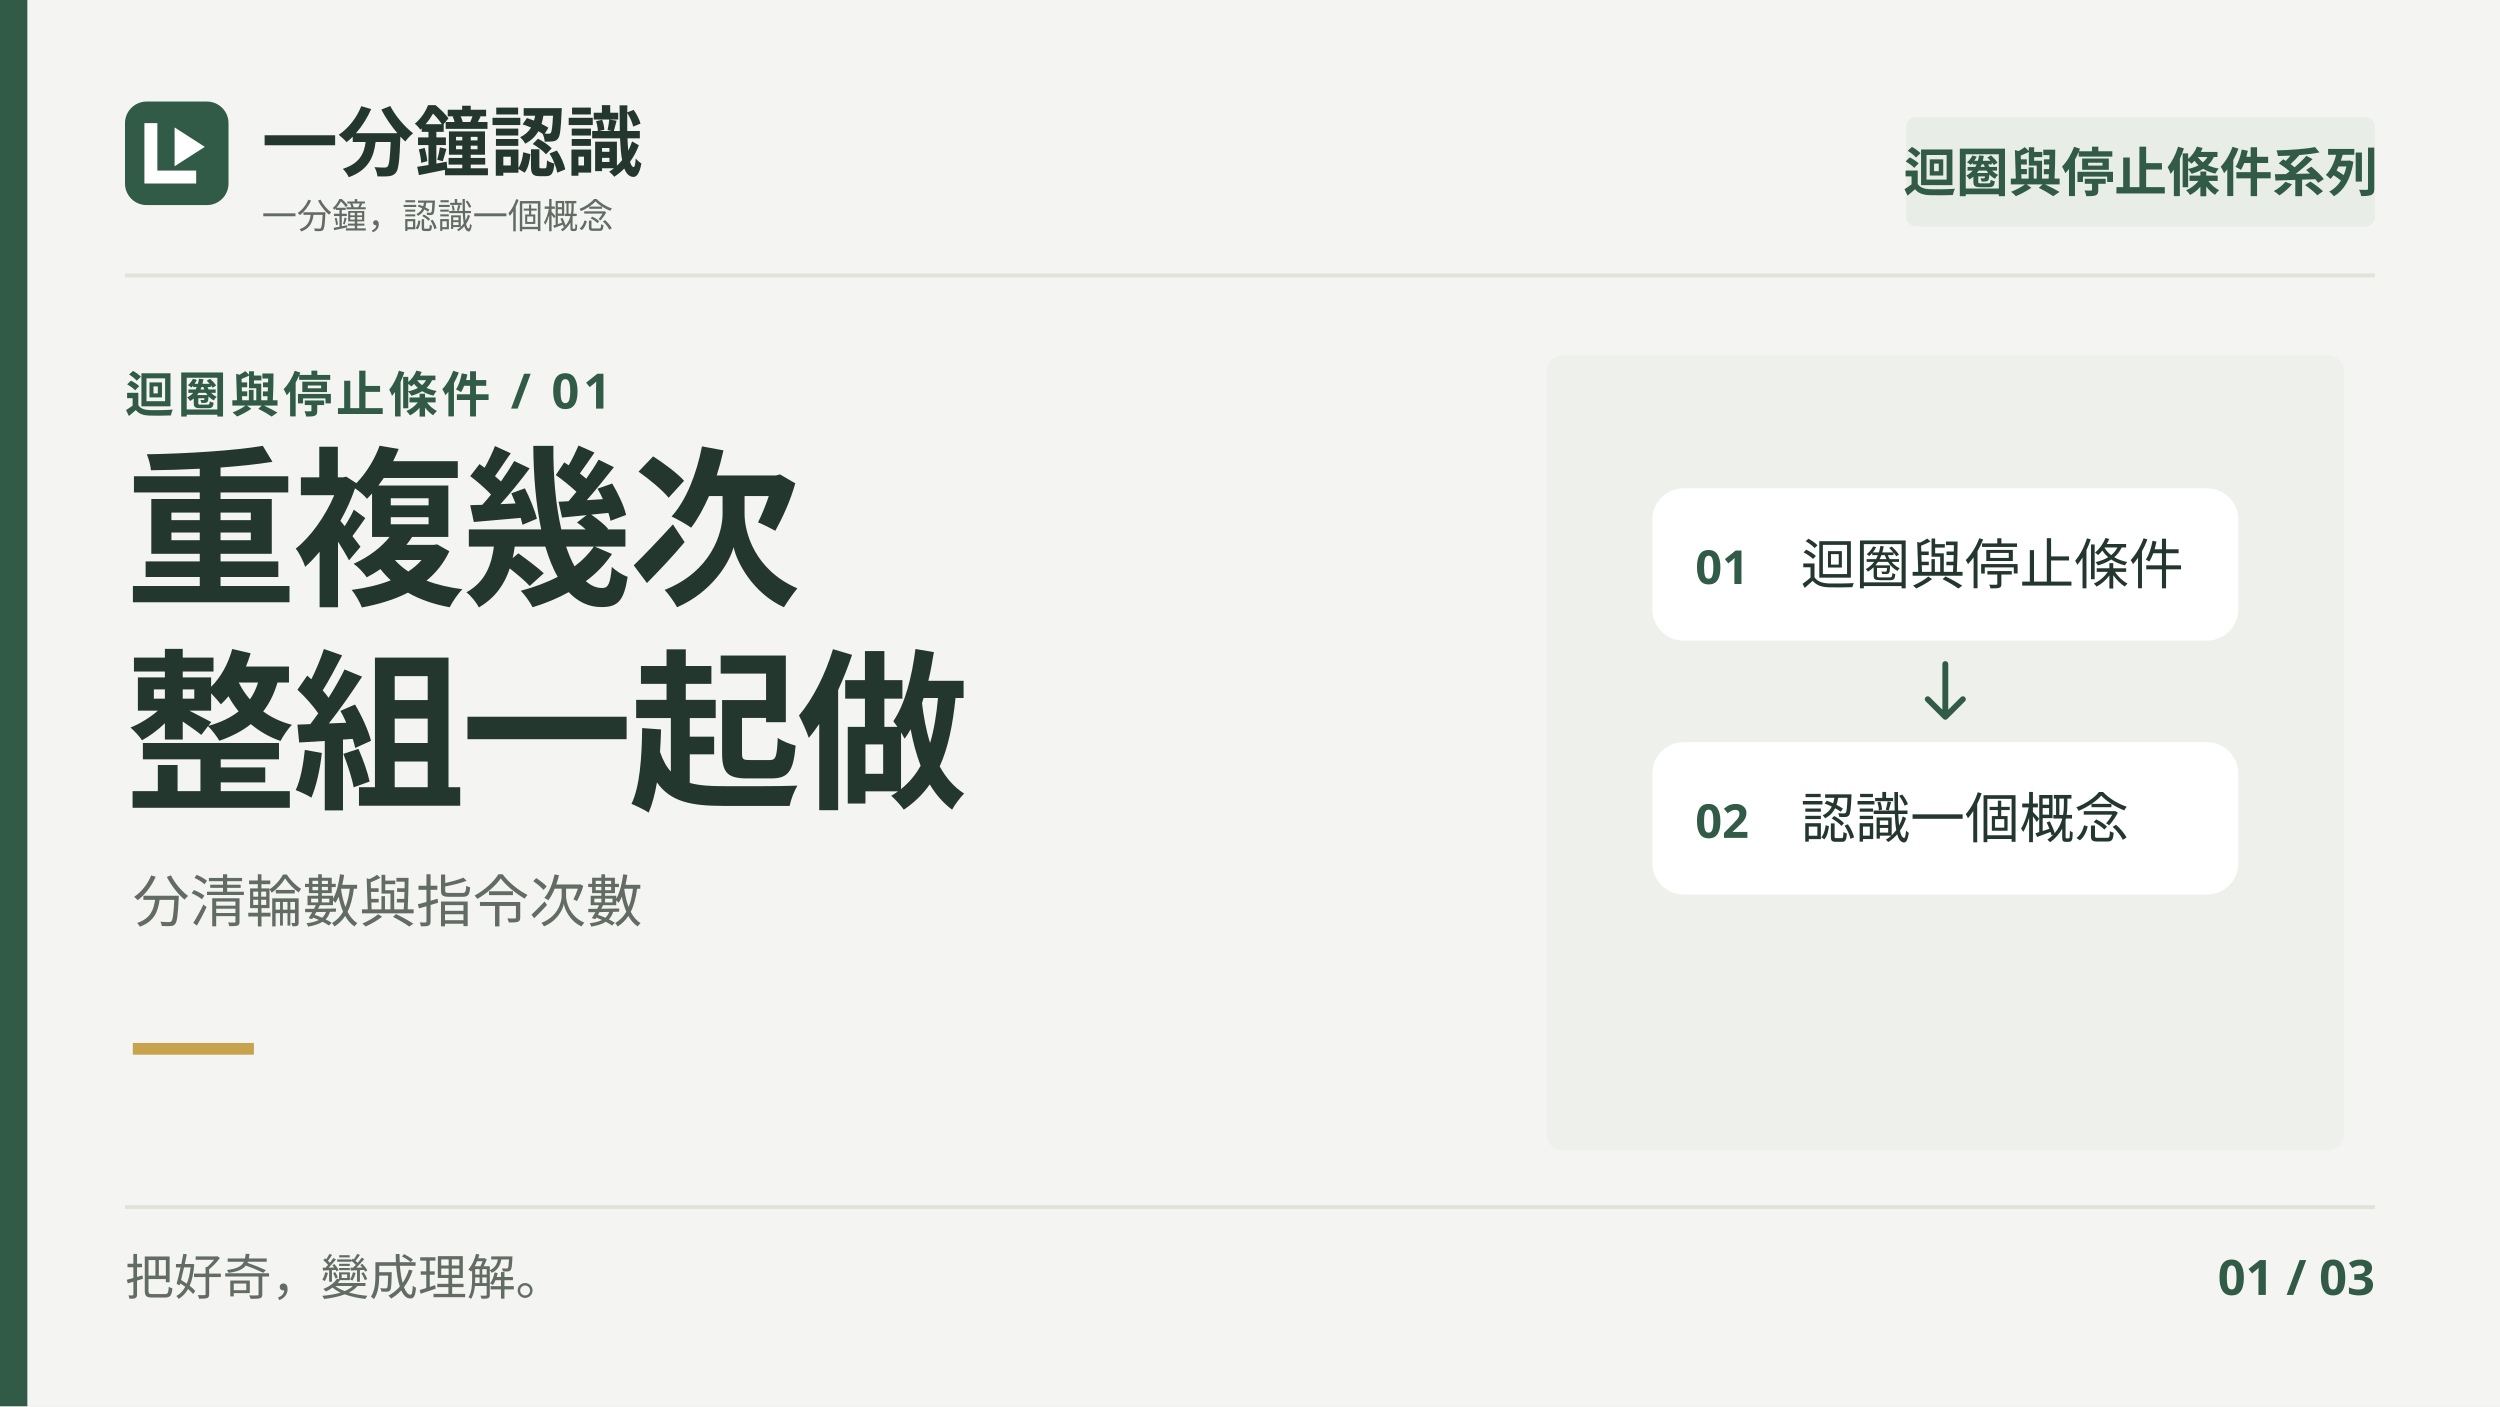
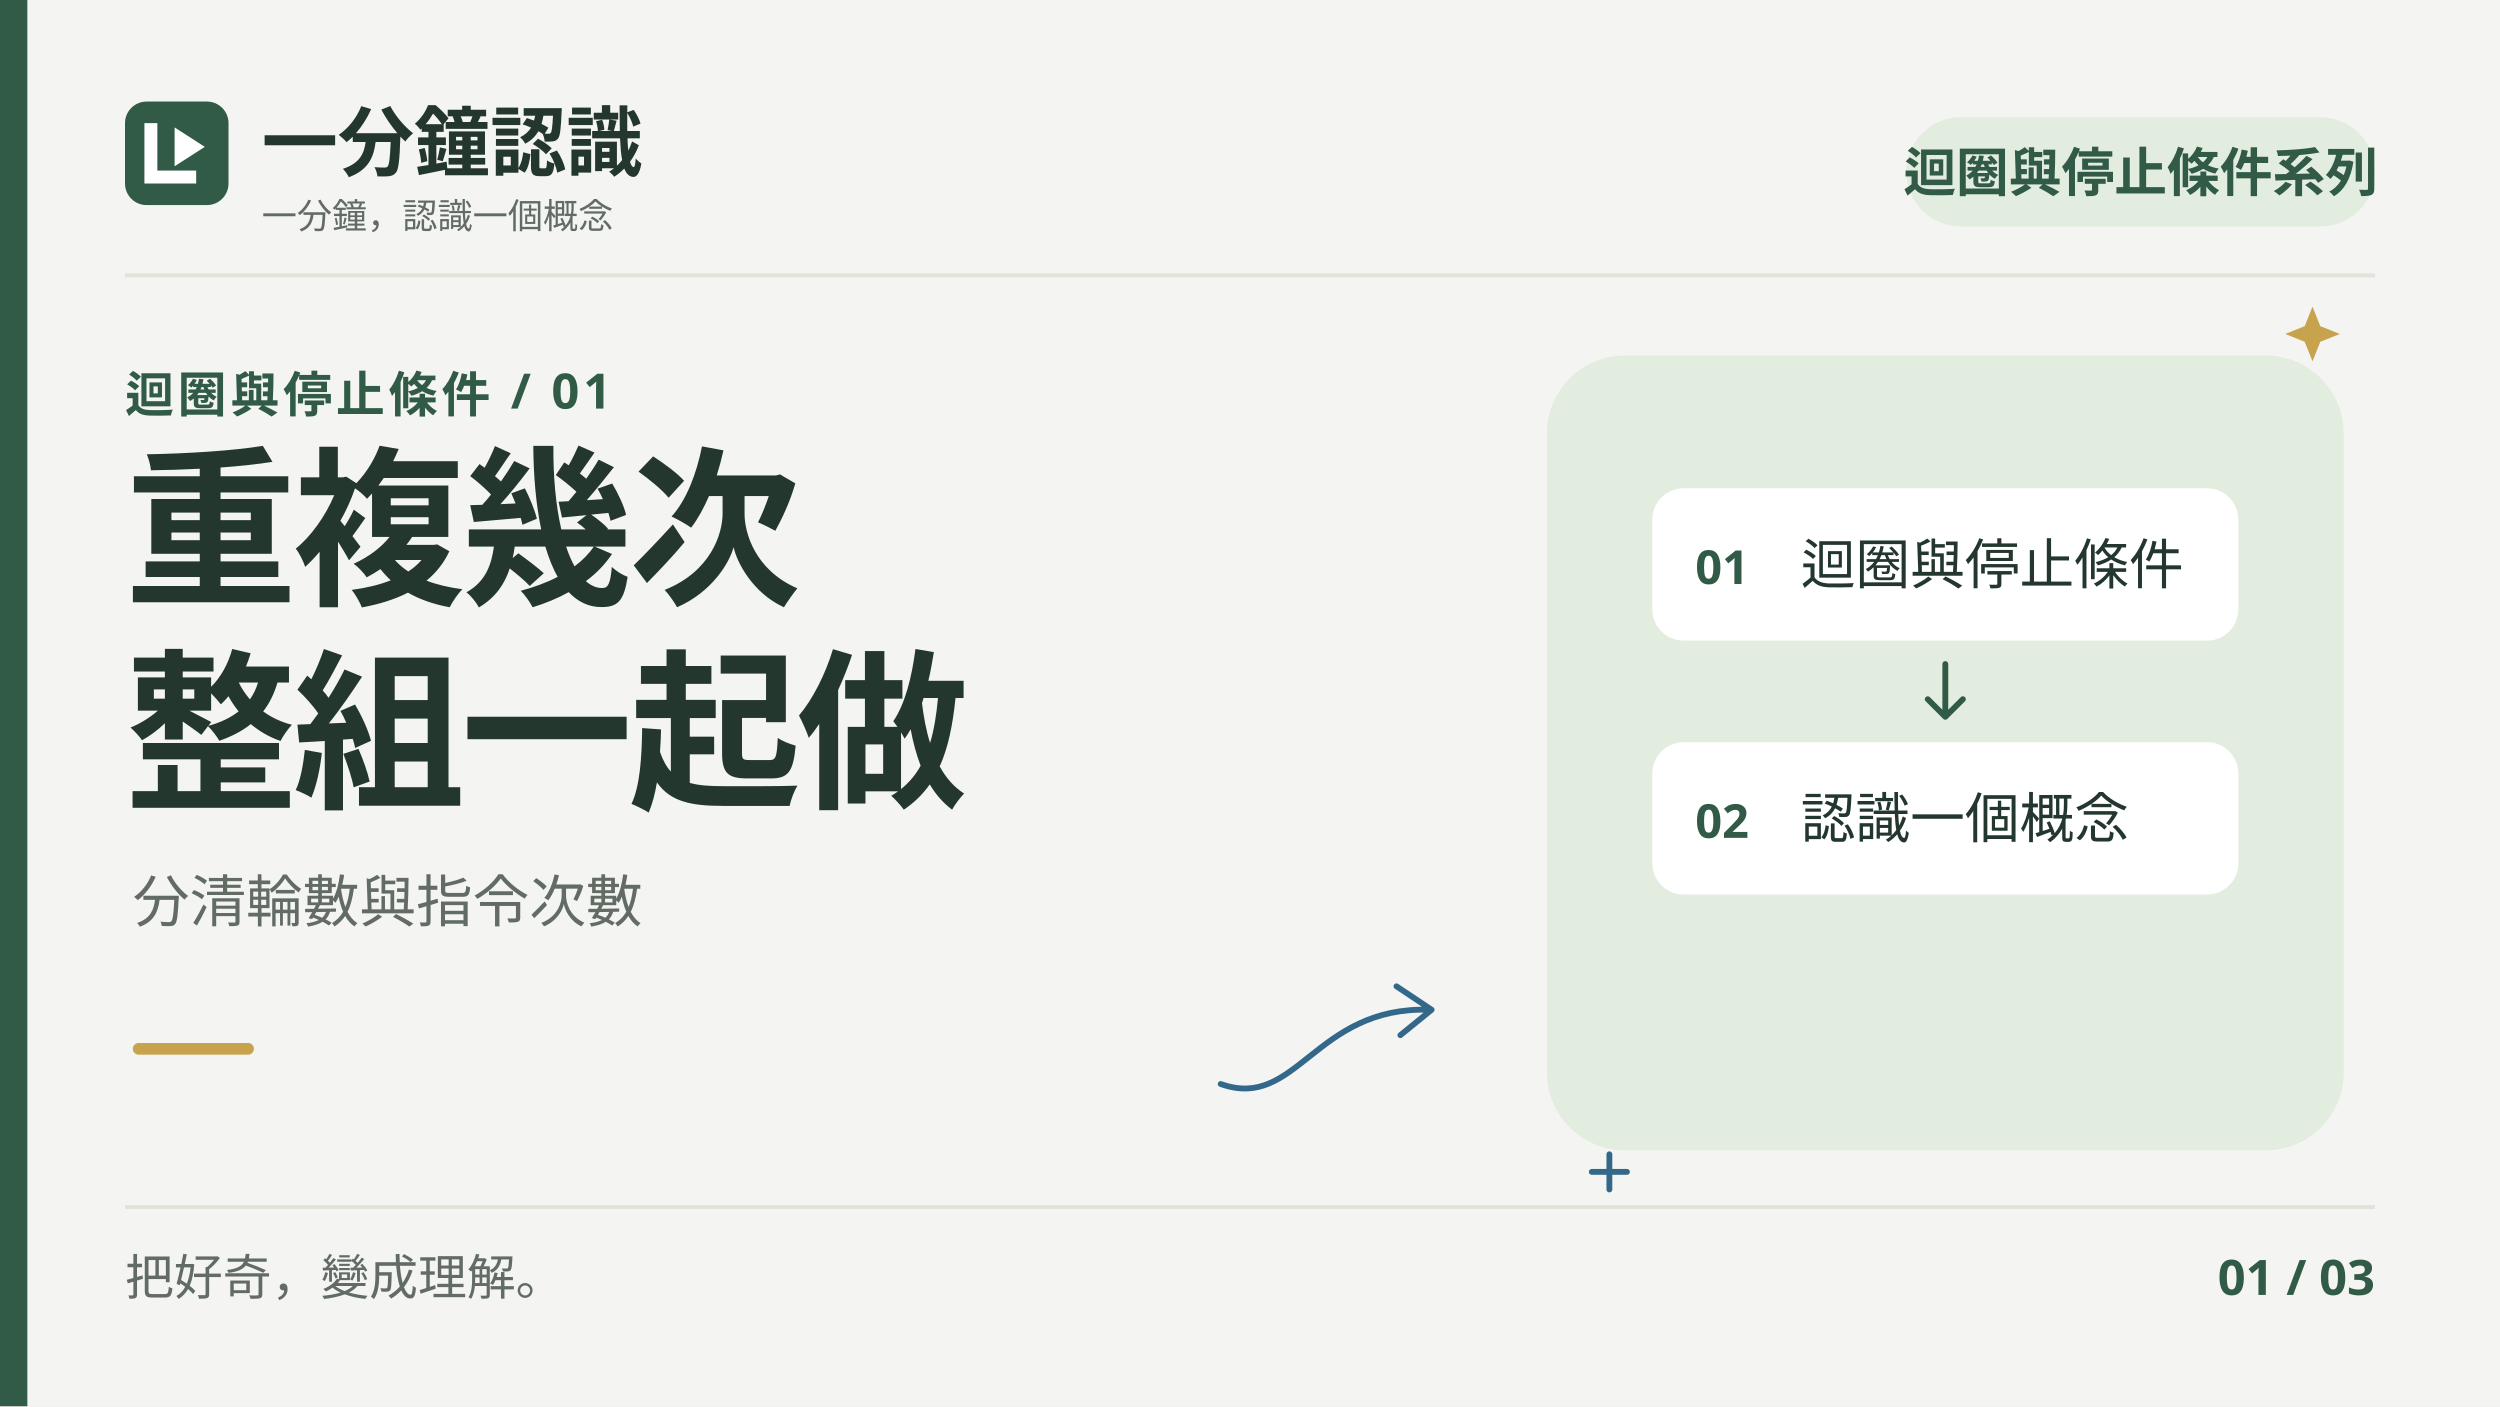
<svg xmlns="http://www.w3.org/2000/svg" width="1280" height="720" viewBox="0 0 1280 720" role="img" aria-labelledby="title desc">
  <g font-family="Microsoft JhengHei, PingFang TC, Noto Sans TC, sans-serif">
    <rect x="0" y="0" width="1280" height="720" rx="0" fill="#f4f5f2" />
    <rect x="0" y="0" width="14" height="720" rx="0" fill="#315b47" />
    <path d="M64 141h1152M64 618h1152" stroke="#dfe3d8" stroke-width="2" />
    <svg x="64" y="52" width="53" height="53" viewBox="0 0 48 48">
      <rect width="48" height="48" rx="10" fill="#315b47" />
      <path d="M15 10v22h18v6H9V10z" fill="#ffffff" />
      <path d="m23 12 14 9-14 9z" fill="#ffffff" />
    </svg>
    <text x="134" y="87" font-size="39" fill="#23372e" font-weight="800">一分鐘認識</text>
    <text x="134" y="117" font-size="18" fill="#626c65">一分鐘，認識一個概念</text>
-     <rect x="976" y="60" width="240" height="56" rx="5" fill="#e9ede7" />
+     <rect x="976" y="60" width="240" height="56" rx="28" fill="#e3eddf" />
    <text x="1096" y="98" font-size="27" fill="#315b47" text-anchor="middle" font-weight="700">迴圈與停止條件系列</text>
-     <rect x="792" y="182" width="408" height="407" rx="8" fill="#edf0eb" />
+     <rect x="792" y="182" width="408" height="407" rx="40" fill="#e3eddf" />
    <text x="64" y="211" font-size="25" fill="#315b47" font-weight="700" letter-spacing="2">迴圈與停止條件 / 01</text>
    <text x="64" y="303" font-size="88" fill="#23372e" font-weight="800" letter-spacing="-2">重複幾次</text>
    <text x="64" y="407" font-size="88" fill="#23372e" font-weight="800" letter-spacing="-2">整組一起做</text>
    <text x="68" y="472" font-size="29" fill="#626c65">分清輪數與指令次數</text>
-     <rect x="68" y="534" width="62" height="6" rx="0" fill="#c6a34c" />
+     <rect x="68" y="534" width="62" height="6" rx="3" fill="#c6a34c" />
+     <path d="M625 555c39 14 48-40 107-38m-17-12 18 12-16 13" fill="none" stroke="#34688b" stroke-width="3" stroke-linecap="round" stroke-linejoin="round" />
+     <path d="m1184 157 4 10 10 4-10 4-4 10-4-10-10-4 10-4Z" fill="#c6a34c" />
+     <path d="M824 591v18m-9-9h18" fill="none" stroke="#34688b" stroke-width="3" stroke-linecap="round" />
    <rect x="846" y="250" width="300" height="78" rx="16" fill="#ffffff" />
    <text x="868" y="299" font-size="24" fill="#315b47" font-weight="700">01</text>
    <text x="922" y="299" font-size="28" fill="#23372e">迴圈與停止條件</text>
    <path d="M996 340v27m-9-9 9 9 9-9" fill="none" stroke="#315b47" stroke-width="3" stroke-linecap="round" stroke-linejoin="round" />
    <rect x="846" y="380" width="300" height="78" rx="16" fill="#ffffff" />
    <text x="868" y="429" font-size="24" fill="#315b47" font-weight="700">02</text>
    <text x="922" y="429" font-size="28" fill="#23372e">認識一個概念</text>
    <text x="64" y="663" font-size="25" fill="#626c65">把好奇，變成理解。</text>
    <text x="1216" y="663" font-size="25" fill="#315b47" text-anchor="end" font-weight="700">01 / 03</text>
  </g>
</svg>
